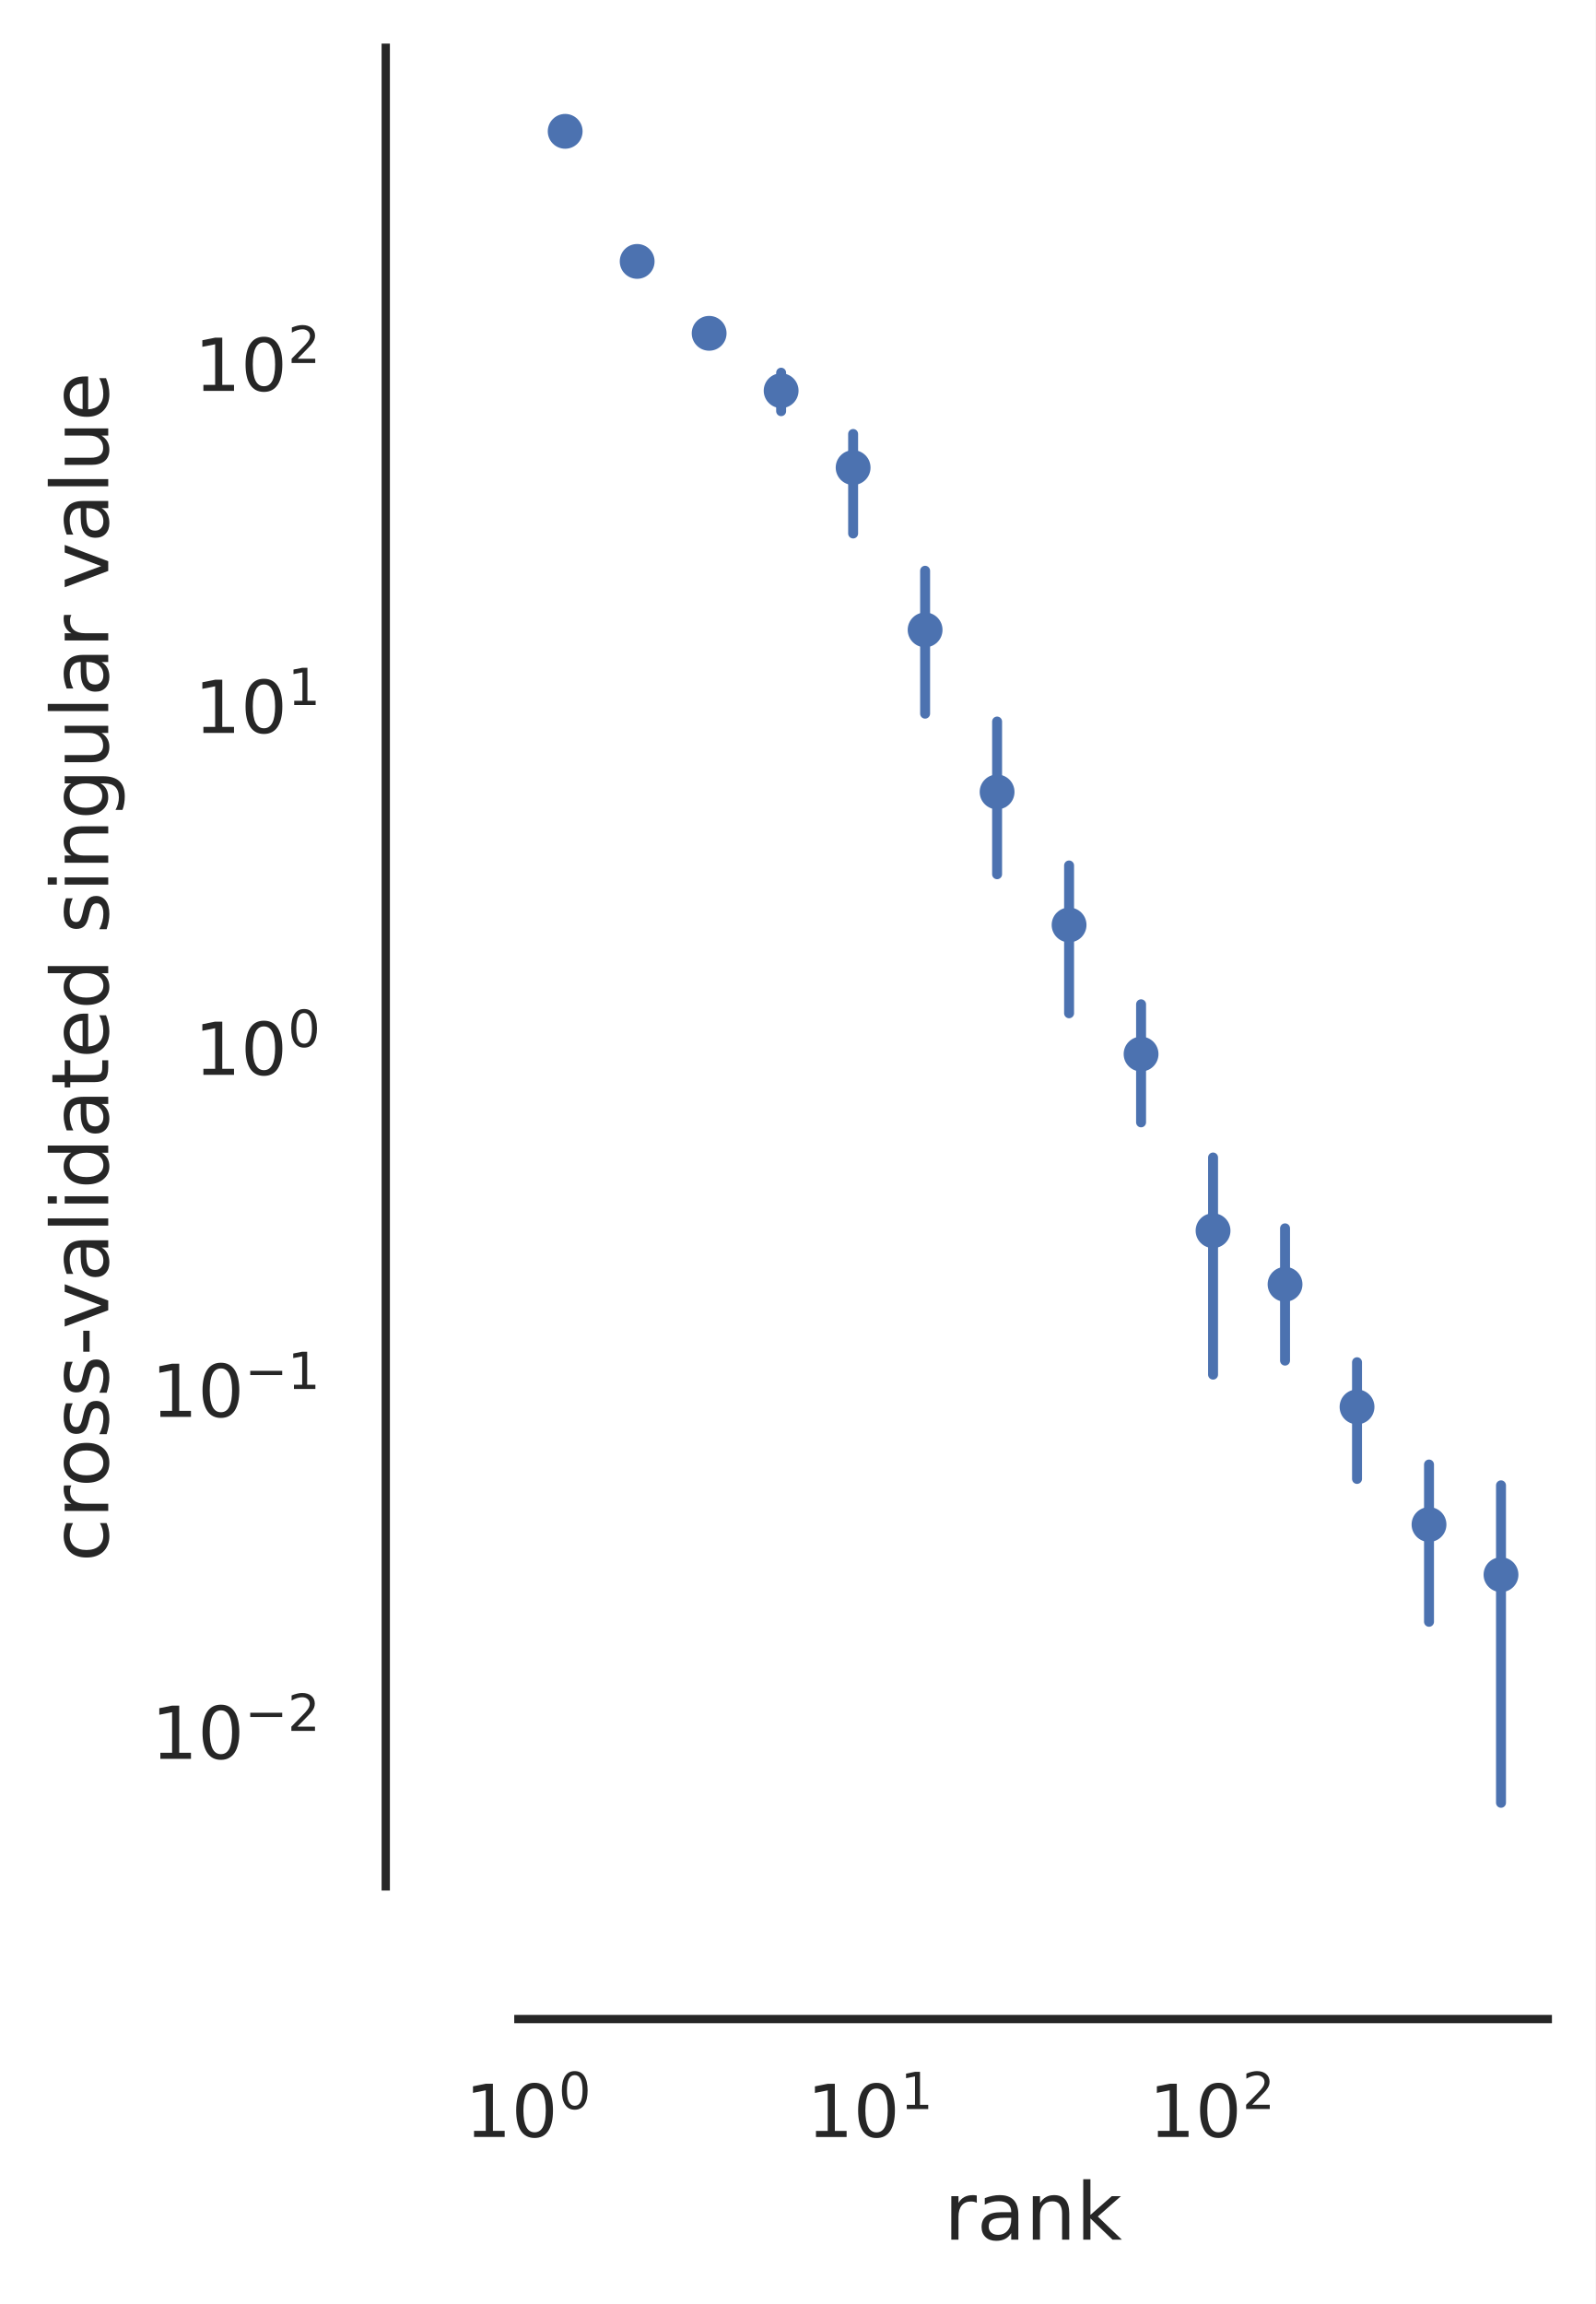
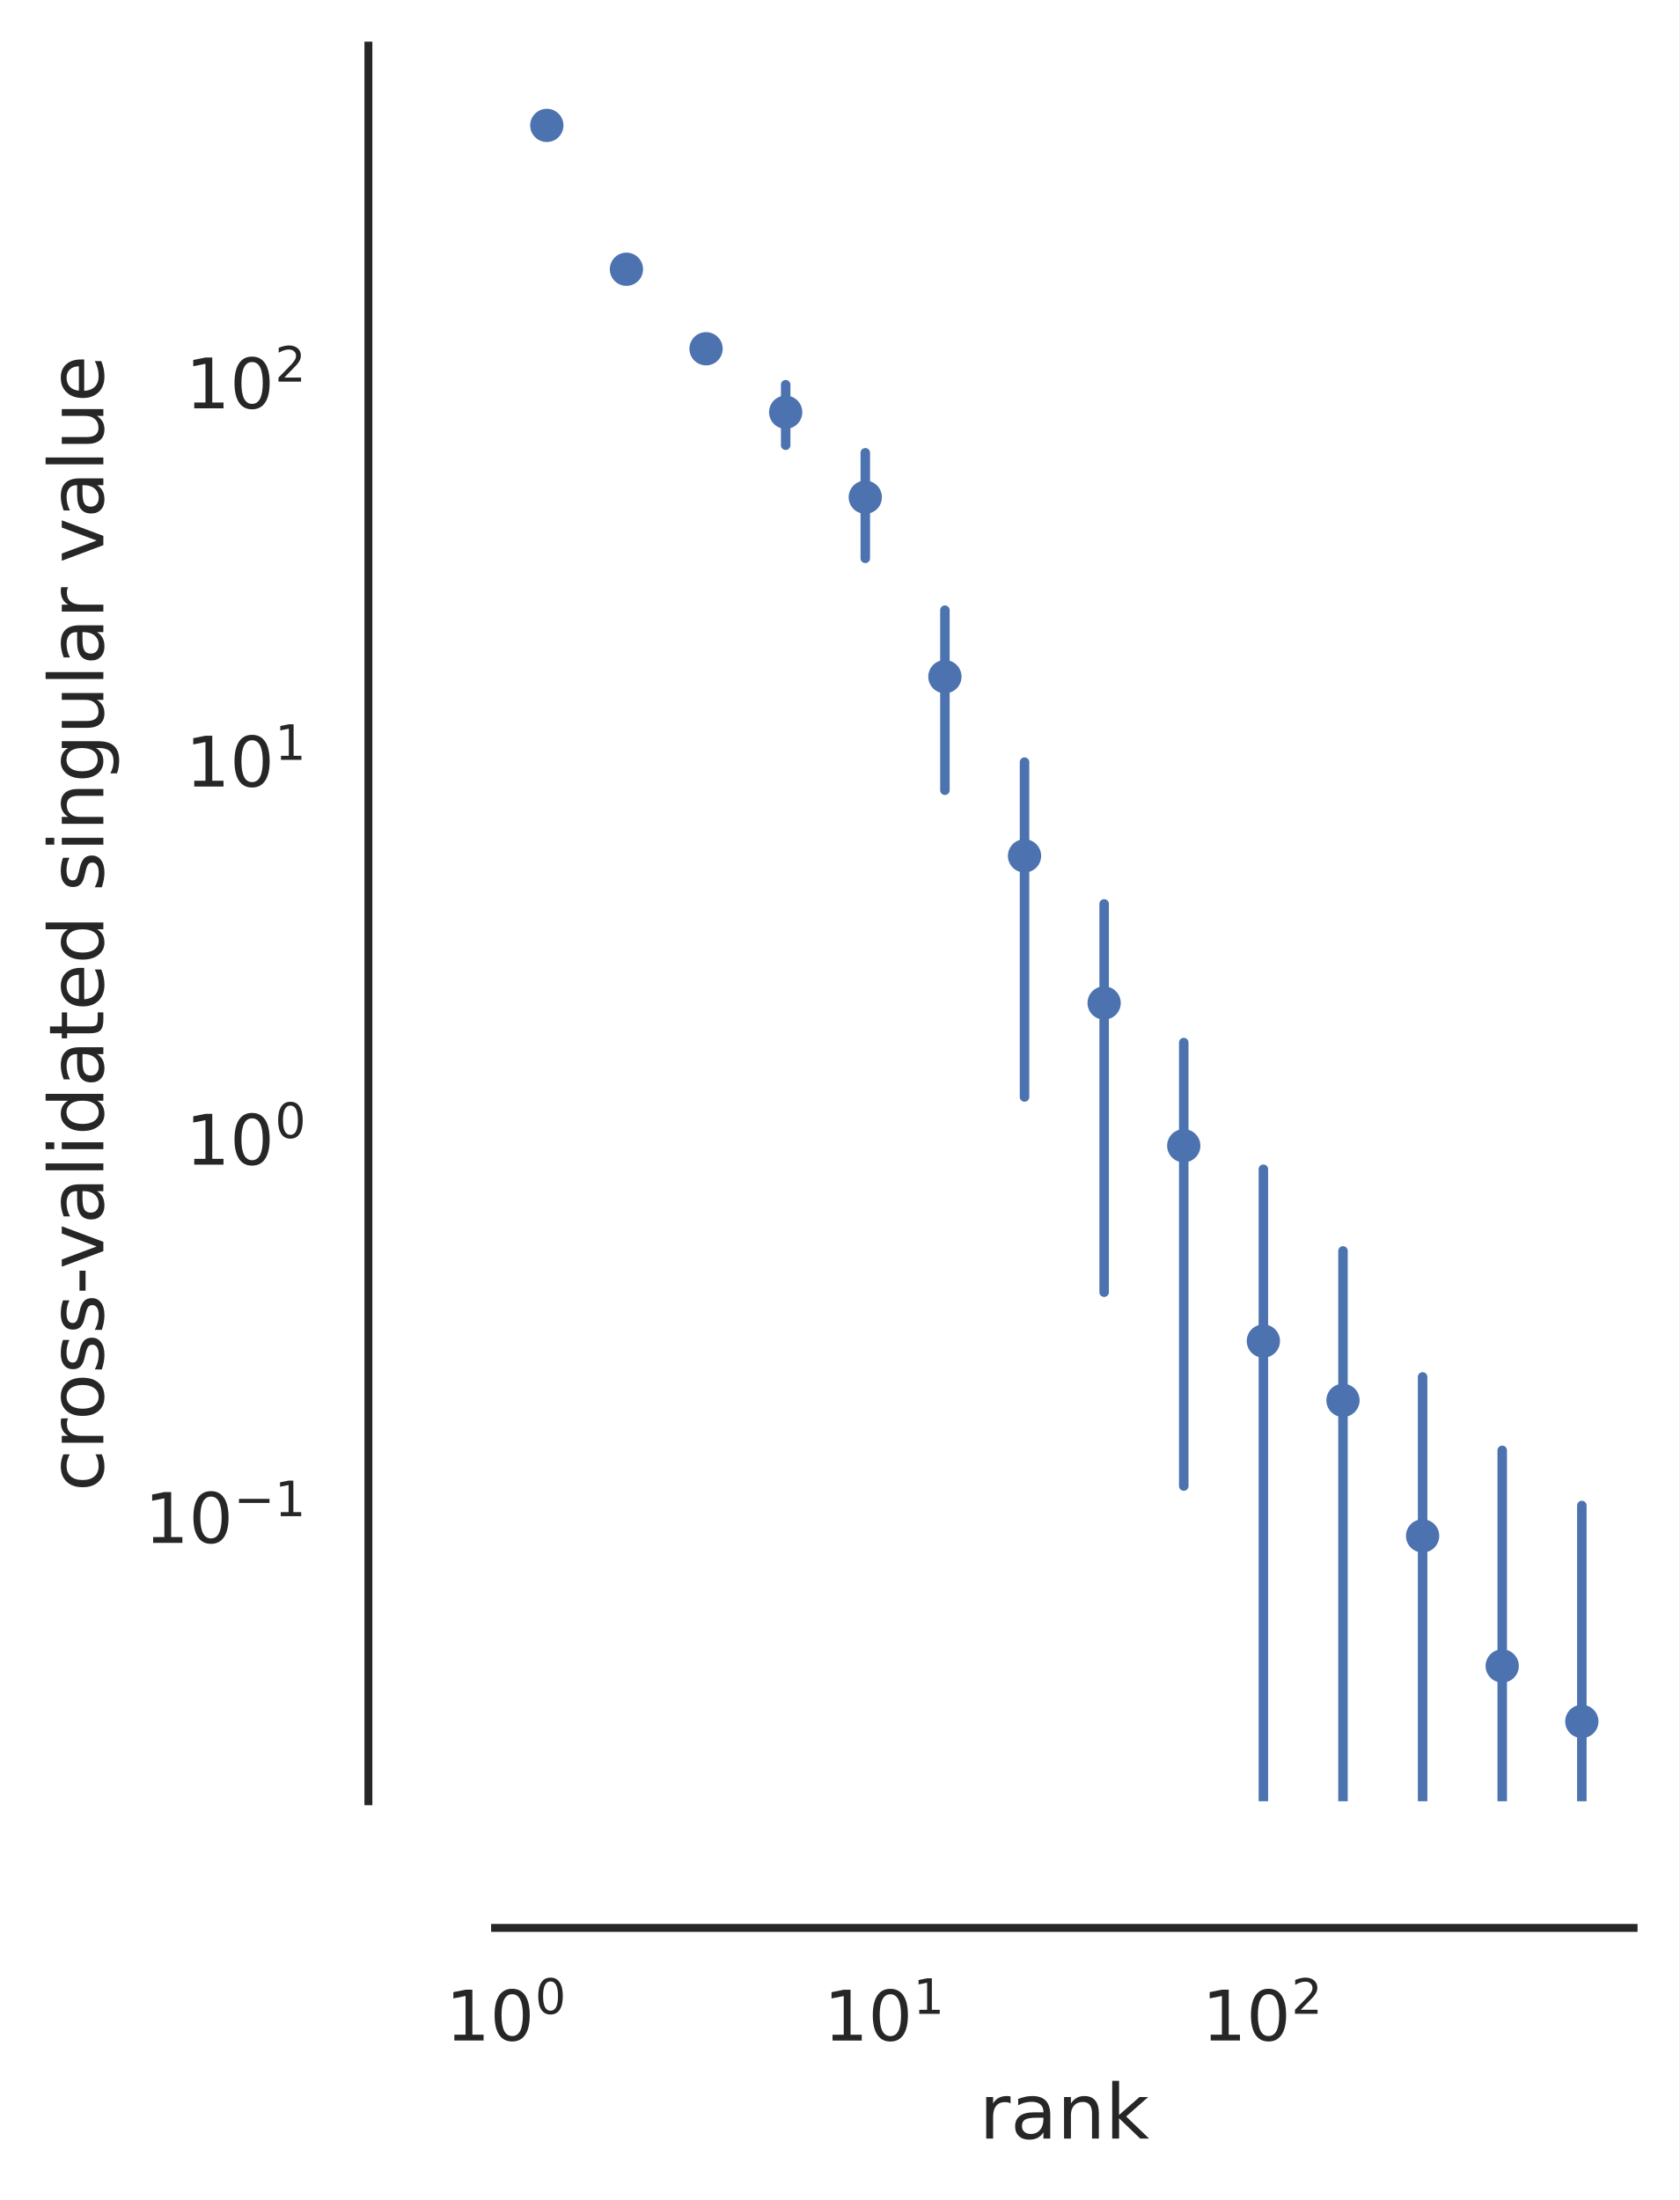
- <svg xmlns="http://www.w3.org/2000/svg" xmlns:xlink="http://www.w3.org/1999/xlink" width="240.582pt" height="347.36pt" viewBox="0 0 240.582 347.36" version="1.1">
+ <svg xmlns="http://www.w3.org/2000/svg" xmlns:xlink="http://www.w3.org/1999/xlink" width="265.116pt" height="347.36pt" viewBox="0 0 265.116 347.36" version="1.1">
  <defs>
    <style type="text/css">*{stroke-linejoin: round; stroke-linecap: butt}</style>
  </defs>
  <g id="figure_1">
    <g id="patch_1">
-       <path d="M 0 347.36  L 240.582 347.36  L 240.582 0  L 0 0  z " style="fill: #ffffff" />
+       <path d="M 0 347.36  L 265.116 347.36  L 265.116 0  L 0 0  z " style="fill: #ffffff" />
    </g>
    <g id="axes_1">
      <g id="patch_2">
-         <path d="M 78.164 284.4  L 233.382 284.4  L 233.382 7.2  L 78.164 7.2  z " style="fill: #ffffff" />
+         <path d="M 78.164 284.4  L 257.916 284.4  L 257.916 7.2  L 78.164 7.2  z " style="fill: #ffffff" />
      </g>
      <g id="matplotlib.axis_1">
        <g id="xtick_1">
          <g id="text_1">
-             <g style="fill: #262626" transform="translate(70.11192 322.2583) scale(0.11 -0.11)">
+             <g style="fill: #262626" transform="translate(70.36926 322.2583) scale(0.11 -0.11)">
              <defs>
                <path id="DejaVuSans-31" d="M 794 531  L 1825 531  L 1825 4091  L 703 3866  L 703 4441  L 1819 4666  L 2450 4666  L 2450 531  L 3481 531  L 3481 0  L 794 0  L 794 531  z " transform="scale(0.015625)" />
                <path id="DejaVuSans-30" d="M 2034 4250  Q 1547 4250 1301 3770  Q 1056 3291 1056 2328  Q 1056 1369 1301 889  Q 1547 409 2034 409  Q 2525 409 2770 889  Q 3016 1369 3016 2328  Q 3016 3291 2770 3770  Q 2525 4250 2034 4250  z M 2034 4750  Q 2819 4750 3233 4129  Q 3647 3509 3647 2328  Q 3647 1150 3233 529  Q 2819 -91 2034 -91  Q 1250 -91 836 529  Q 422 1150 422 2328  Q 422 3509 836 4129  Q 1250 4750 2034 4750  z " transform="scale(0.015625)" />
              </defs>
              <use xlink:href="#DejaVuSans-31" transform="translate(0 0.765625)" />
              <use xlink:href="#DejaVuSans-30" transform="translate(63.62305 0.765625)" />
              <use xlink:href="#DejaVuSans-30" transform="translate(128.2031 39.04688) scale(0.7)" />
            </g>
          </g>
        </g>
        <g id="xtick_2">
          <g id="text_2">
-             <g style="fill: #262626" transform="translate(121.6705 322.2583) scale(0.11 -0.11)">
+             <g style="fill: #262626" transform="translate(130.0772 322.2583) scale(0.11 -0.11)">
              <use xlink:href="#DejaVuSans-31" transform="translate(0 0.684375)" />
              <use xlink:href="#DejaVuSans-30" transform="translate(63.62305 0.684375)" />
              <use xlink:href="#DejaVuSans-31" transform="translate(128.2031 38.96563) scale(0.7)" />
            </g>
          </g>
        </g>
        <g id="xtick_3">
          <g id="text_3">
-             <g style="fill: #262626" transform="translate(173.2291 322.2583) scale(0.11 -0.11)">
+             <g style="fill: #262626" transform="translate(189.7851 322.2583) scale(0.11 -0.11)">
              <defs>
                <path id="DejaVuSans-32" d="M 1228 531  L 3431 531  L 3431 0  L 469 0  L 469 531  Q 828 903 1448 1529  Q 2069 2156 2228 2338  Q 2531 2678 2651 2914  Q 2772 3150 2772 3378  Q 2772 3750 2511 3984  Q 2250 4219 1831 4219  Q 1534 4219 1204 4116  Q 875 4013 500 3803  L 500 4441  Q 881 4594 1212 4672  Q 1544 4750 1819 4750  Q 2544 4750 2975 4387  Q 3406 4025 3406 3419  Q 3406 3131 3298 2873  Q 3191 2616 2906 2266  Q 2828 2175 2409 1742  Q 1991 1309 1228 531  z " transform="scale(0.015625)" />
              </defs>
              <use xlink:href="#DejaVuSans-31" transform="translate(0 0.765625)" />
              <use xlink:href="#DejaVuSans-30" transform="translate(63.62305 0.765625)" />
              <use xlink:href="#DejaVuSans-32" transform="translate(128.2031 39.04688) scale(0.7)" />
            </g>
          </g>
        </g>
        <g id="xtick_4" />
        <g id="xtick_5" />
        <g id="xtick_6" />
        <g id="xtick_7" />
        <g id="xtick_8" />
        <g id="xtick_9" />
        <g id="xtick_10" />
        <g id="xtick_11" />
        <g id="xtick_12" />
        <g id="xtick_13" />
        <g id="xtick_14" />
        <g id="xtick_15" />
        <g id="xtick_16" />
        <g id="xtick_17" />
        <g id="xtick_18" />
        <g id="xtick_19" />
        <g id="xtick_20" />
        <g id="xtick_21" />
        <g id="xtick_22" />
        <g id="xtick_23" />
        <g id="xtick_24" />
        <g id="xtick_25" />
        <g id="xtick_26" />
        <g id="xtick_27" />
        <g id="text_4">
-           <g style="fill: #262626" transform="translate(142.3527 337.6641) scale(0.12 -0.12)">
+           <g style="fill: #262626" transform="translate(154.6195 337.6641) scale(0.12 -0.12)">
            <defs>
              <path id="DejaVuSans-72" d="M 2631 2963  Q 2534 3019 2420 3045  Q 2306 3072 2169 3072  Q 1681 3072 1420 2755  Q 1159 2438 1159 1844  L 1159 0  L 581 0  L 581 3500  L 1159 3500  L 1159 2956  Q 1341 3275 1631 3429  Q 1922 3584 2338 3584  Q 2397 3584 2469 3576  Q 2541 3569 2628 3553  L 2631 2963  z " transform="scale(0.015625)" />
              <path id="DejaVuSans-61" d="M 2194 1759  Q 1497 1759 1228 1600  Q 959 1441 959 1056  Q 959 750 1161 570  Q 1363 391 1709 391  Q 2188 391 2477 730  Q 2766 1069 2766 1631  L 2766 1759  L 2194 1759  z M 3341 1997  L 3341 0  L 2766 0  L 2766 531  Q 2569 213 2275 61  Q 1981 -91 1556 -91  Q 1019 -91 701 211  Q 384 513 384 1019  Q 384 1609 779 1909  Q 1175 2209 1959 2209  L 2766 2209  L 2766 2266  Q 2766 2663 2505 2880  Q 2244 3097 1772 3097  Q 1472 3097 1187 3025  Q 903 2953 641 2809  L 641 3341  Q 956 3463 1253 3523  Q 1550 3584 1831 3584  Q 2591 3584 2966 3190  Q 3341 2797 3341 1997  z " transform="scale(0.015625)" />
              <path id="DejaVuSans-6e" d="M 3513 2113  L 3513 0  L 2938 0  L 2938 2094  Q 2938 2591 2744 2837  Q 2550 3084 2163 3084  Q 1697 3084 1428 2787  Q 1159 2491 1159 1978  L 1159 0  L 581 0  L 581 3500  L 1159 3500  L 1159 2956  Q 1366 3272 1645 3428  Q 1925 3584 2291 3584  Q 2894 3584 3203 3211  Q 3513 2838 3513 2113  z " transform="scale(0.015625)" />
              <path id="DejaVuSans-6b" d="M 581 4863  L 1159 4863  L 1159 1991  L 2875 3500  L 3609 3500  L 1753 1863  L 3688 0  L 2938 0  L 1159 1709  L 1159 0  L 581 0  L 581 4863  z " transform="scale(0.015625)" />
            </defs>
            <use xlink:href="#DejaVuSans-72" />
            <use xlink:href="#DejaVuSans-61" x="41.113" />
            <use xlink:href="#DejaVuSans-6e" x="102.393" />
            <use xlink:href="#DejaVuSans-6b" x="165.771" />
          </g>
        </g>
      </g>
      <g id="matplotlib.axis_2">
        <g id="ytick_1">
          <g id="text_5">
-             <g style="fill: #262626" transform="translate(22.81375 265.2505) scale(0.11 -0.11)">
+             <g style="fill: #262626" transform="translate(22.81375 243.6776) scale(0.11 -0.11)">
              <defs>
                <path id="DejaVuSans-2212" d="M 678 2272  L 4684 2272  L 4684 1741  L 678 1741  L 678 2272  z " transform="scale(0.015625)" />
              </defs>
-               <use xlink:href="#DejaVuSans-31" transform="translate(0 0.765625)" />
-               <use xlink:href="#DejaVuSans-30" transform="translate(63.62305 0.765625)" />
-               <use xlink:href="#DejaVuSans-2212" transform="translate(128.2031 39.04688) scale(0.7)" />
-               <use xlink:href="#DejaVuSans-32" transform="translate(186.8555 39.04688) scale(0.7)" />
-             </g>
-           </g>
-         </g>
-         <g id="ytick_2">
-           <g id="text_6">
-             <g style="fill: #262626" transform="translate(22.81375 213.6919) scale(0.11 -0.11)">
              <use xlink:href="#DejaVuSans-31" transform="translate(0 0.684375)" />
              <use xlink:href="#DejaVuSans-30" transform="translate(63.62305 0.684375)" />
              <use xlink:href="#DejaVuSans-2212" transform="translate(128.2031 38.96563) scale(0.7)" />
              <use xlink:href="#DejaVuSans-31" transform="translate(186.8555 38.96563) scale(0.7)" />
            </g>
          </g>
        </g>
+         <g id="ytick_2">
+           <g id="text_6">
+             <g style="fill: #262626" transform="translate(29.30375 183.9697) scale(0.11 -0.11)">
+               <use xlink:href="#DejaVuSans-31" transform="translate(0 0.765625)" />
+               <use xlink:href="#DejaVuSans-30" transform="translate(63.62305 0.765625)" />
+               <use xlink:href="#DejaVuSans-30" transform="translate(128.2031 39.04688) scale(0.7)" />
+             </g>
+           </g>
+         </g>
        <g id="ytick_3">
          <g id="text_7">
-             <g style="fill: #262626" transform="translate(29.30375 162.1333) scale(0.11 -0.11)">
-               <use xlink:href="#DejaVuSans-31" transform="translate(0 0.765625)" />
-               <use xlink:href="#DejaVuSans-30" transform="translate(63.62305 0.765625)" />
-               <use xlink:href="#DejaVuSans-30" transform="translate(128.2031 39.04688) scale(0.7)" />
-             </g>
-           </g>
-         </g>
-         <g id="ytick_4">
-           <g id="text_8">
-             <g style="fill: #262626" transform="translate(29.30375 110.5747) scale(0.11 -0.11)">
+             <g style="fill: #262626" transform="translate(29.30375 124.2618) scale(0.11 -0.11)">
              <use xlink:href="#DejaVuSans-31" transform="translate(0 0.684375)" />
              <use xlink:href="#DejaVuSans-30" transform="translate(63.62305 0.684375)" />
              <use xlink:href="#DejaVuSans-31" transform="translate(128.2031 38.96563) scale(0.7)" />
            </g>
          </g>
        </g>
-         <g id="ytick_5">
-           <g id="text_9">
-             <g style="fill: #262626" transform="translate(29.30375 59.01604) scale(0.11 -0.11)">
+         <g id="ytick_4">
+           <g id="text_8">
+             <g style="fill: #262626" transform="translate(29.30375 64.55393) scale(0.11 -0.11)">
              <use xlink:href="#DejaVuSans-31" transform="translate(0 0.765625)" />
              <use xlink:href="#DejaVuSans-30" transform="translate(63.62305 0.765625)" />
              <use xlink:href="#DejaVuSans-32" transform="translate(128.2031 39.04688) scale(0.7)" />
            </g>
          </g>
        </g>
+         <g id="ytick_5" />
        <g id="ytick_6" />
        <g id="ytick_7" />
        <g id="ytick_8" />
        <g id="ytick_9" />
        <g id="ytick_10" />
        <g id="ytick_11" />
        <g id="ytick_12" />
        <g id="ytick_13" />
        <g id="ytick_14" />
        <g id="ytick_15" />
        <g id="ytick_16" />
        <g id="ytick_17" />
        <g id="ytick_18" />
        <g id="ytick_19" />
        <g id="ytick_20" />
        <g id="ytick_21" />
        <g id="ytick_22" />
        <g id="ytick_23" />
        <g id="ytick_24" />
        <g id="ytick_25" />
        <g id="ytick_26" />
        <g id="ytick_27" />
        <g id="ytick_28" />
        <g id="ytick_29" />
        <g id="ytick_30" />
        <g id="ytick_31" />
        <g id="ytick_32" />
        <g id="ytick_33" />
        <g id="ytick_34" />
        <g id="ytick_35" />
        <g id="ytick_36" />
        <g id="ytick_37" />
        <g id="ytick_38" />
        <g id="ytick_39" />
        <g id="ytick_40" />
        <g id="ytick_41" />
        <g id="ytick_42" />
-         <g id="ytick_43" />
-         <g id="ytick_44" />
-         <g id="ytick_45" />
-         <g id="ytick_46" />
-         <g id="ytick_47" />
-         <g id="ytick_48" />
-         <g id="ytick_49" />
-         <g id="ytick_50" />
-         <g id="text_10">
+         <g id="text_9">
          <g style="fill: #262626" transform="translate(16.31812 235.4812) rotate(-90) scale(0.12 -0.12)">
            <defs>
              <path id="DejaVuSans-63" d="M 3122 3366  L 3122 2828  Q 2878 2963 2633 3030  Q 2388 3097 2138 3097  Q 1578 3097 1268 2742  Q 959 2388 959 1747  Q 959 1106 1268 751  Q 1578 397 2138 397  Q 2388 397 2633 464  Q 2878 531 3122 666  L 3122 134  Q 2881 22 2623 -34  Q 2366 -91 2075 -91  Q 1284 -91 818 406  Q 353 903 353 1747  Q 353 2603 823 3093  Q 1294 3584 2113 3584  Q 2378 3584 2631 3529  Q 2884 3475 3122 3366  z " transform="scale(0.015625)" />
              <path id="DejaVuSans-6f" d="M 1959 3097  Q 1497 3097 1228 2736  Q 959 2375 959 1747  Q 959 1119 1226 758  Q 1494 397 1959 397  Q 2419 397 2687 759  Q 2956 1122 2956 1747  Q 2956 2369 2687 2733  Q 2419 3097 1959 3097  z M 1959 3584  Q 2709 3584 3137 3096  Q 3566 2609 3566 1747  Q 3566 888 3137 398  Q 2709 -91 1959 -91  Q 1206 -91 779 398  Q 353 888 353 1747  Q 353 2609 779 3096  Q 1206 3584 1959 3584  z " transform="scale(0.015625)" />
              <path id="DejaVuSans-73" d="M 2834 3397  L 2834 2853  Q 2591 2978 2328 3040  Q 2066 3103 1784 3103  Q 1356 3103 1142 2972  Q 928 2841 928 2578  Q 928 2378 1081 2264  Q 1234 2150 1697 2047  L 1894 2003  Q 2506 1872 2764 1633  Q 3022 1394 3022 966  Q 3022 478 2636 193  Q 2250 -91 1575 -91  Q 1294 -91 989 -36  Q 684 19 347 128  L 347 722  Q 666 556 975 473  Q 1284 391 1588 391  Q 1994 391 2212 530  Q 2431 669 2431 922  Q 2431 1156 2273 1281  Q 2116 1406 1581 1522  L 1381 1569  Q 847 1681 609 1914  Q 372 2147 372 2553  Q 372 3047 722 3315  Q 1072 3584 1716 3584  Q 2034 3584 2315 3537  Q 2597 3491 2834 3397  z " transform="scale(0.015625)" />
              <path id="DejaVuSans-2d" d="M 313 2009  L 1997 2009  L 1997 1497  L 313 1497  L 313 2009  z " transform="scale(0.015625)" />
              <path id="DejaVuSans-76" d="M 191 3500  L 800 3500  L 1894 563  L 2988 3500  L 3597 3500  L 2284 0  L 1503 0  L 191 3500  z " transform="scale(0.015625)" />
              <path id="DejaVuSans-6c" d="M 603 4863  L 1178 4863  L 1178 0  L 603 0  L 603 4863  z " transform="scale(0.015625)" />
              <path id="DejaVuSans-69" d="M 603 3500  L 1178 3500  L 1178 0  L 603 0  L 603 3500  z M 603 4863  L 1178 4863  L 1178 4134  L 603 4134  L 603 4863  z " transform="scale(0.015625)" />
              <path id="DejaVuSans-64" d="M 2906 2969  L 2906 4863  L 3481 4863  L 3481 0  L 2906 0  L 2906 525  Q 2725 213 2448 61  Q 2172 -91 1784 -91  Q 1150 -91 751 415  Q 353 922 353 1747  Q 353 2572 751 3078  Q 1150 3584 1784 3584  Q 2172 3584 2448 3432  Q 2725 3281 2906 2969  z M 947 1747  Q 947 1113 1208 752  Q 1469 391 1925 391  Q 2381 391 2643 752  Q 2906 1113 2906 1747  Q 2906 2381 2643 2742  Q 2381 3103 1925 3103  Q 1469 3103 1208 2742  Q 947 2381 947 1747  z " transform="scale(0.015625)" />
              <path id="DejaVuSans-74" d="M 1172 4494  L 1172 3500  L 2356 3500  L 2356 3053  L 1172 3053  L 1172 1153  Q 1172 725 1289 603  Q 1406 481 1766 481  L 2356 481  L 2356 0  L 1766 0  Q 1100 0 847 248  Q 594 497 594 1153  L 594 3053  L 172 3053  L 172 3500  L 594 3500  L 594 4494  L 1172 4494  z " transform="scale(0.015625)" />
              <path id="DejaVuSans-65" d="M 3597 1894  L 3597 1613  L 953 1613  Q 991 1019 1311 708  Q 1631 397 2203 397  Q 2534 397 2845 478  Q 3156 559 3463 722  L 3463 178  Q 3153 47 2828 -22  Q 2503 -91 2169 -91  Q 1331 -91 842 396  Q 353 884 353 1716  Q 353 2575 817 3079  Q 1281 3584 2069 3584  Q 2775 3584 3186 3129  Q 3597 2675 3597 1894  z M 3022 2063  Q 3016 2534 2758 2815  Q 2500 3097 2075 3097  Q 1594 3097 1305 2825  Q 1016 2553 972 2059  L 3022 2063  z " transform="scale(0.015625)" />
              <path id="DejaVuSans-20" transform="scale(0.015625)" />
              <path id="DejaVuSans-67" d="M 2906 1791  Q 2906 2416 2648 2759  Q 2391 3103 1925 3103  Q 1463 3103 1205 2759  Q 947 2416 947 1791  Q 947 1169 1205 825  Q 1463 481 1925 481  Q 2391 481 2648 825  Q 2906 1169 2906 1791  z M 3481 434  Q 3481 -459 3084 -895  Q 2688 -1331 1869 -1331  Q 1566 -1331 1297 -1286  Q 1028 -1241 775 -1147  L 775 -588  Q 1028 -725 1275 -790  Q 1522 -856 1778 -856  Q 2344 -856 2625 -561  Q 2906 -266 2906 331  L 2906 616  Q 2728 306 2450 153  Q 2172 0 1784 0  Q 1141 0 747 490  Q 353 981 353 1791  Q 353 2603 747 3093  Q 1141 3584 1784 3584  Q 2172 3584 2450 3431  Q 2728 3278 2906 2969  L 2906 3500  L 3481 3500  L 3481 434  z " transform="scale(0.015625)" />
              <path id="DejaVuSans-75" d="M 544 1381  L 544 3500  L 1119 3500  L 1119 1403  Q 1119 906 1312 657  Q 1506 409 1894 409  Q 2359 409 2629 706  Q 2900 1003 2900 1516  L 2900 3500  L 3475 3500  L 3475 0  L 2900 0  L 2900 538  Q 2691 219 2414 64  Q 2138 -91 1772 -91  Q 1169 -91 856 284  Q 544 659 544 1381  z M 1991 3584  L 1991 3584  z " transform="scale(0.015625)" />
            </defs>
            <use xlink:href="#DejaVuSans-63" />
            <use xlink:href="#DejaVuSans-72" x="54.98" />
            <use xlink:href="#DejaVuSans-6f" x="93.844" />
            <use xlink:href="#DejaVuSans-73" x="155.025" />
            <use xlink:href="#DejaVuSans-73" x="207.125" />
            <use xlink:href="#DejaVuSans-2d" x="259.225" />
            <use xlink:href="#DejaVuSans-76" x="292.684" />
            <use xlink:href="#DejaVuSans-61" x="351.863" />
            <use xlink:href="#DejaVuSans-6c" x="413.143" />
            <use xlink:href="#DejaVuSans-69" x="440.926" />
            <use xlink:href="#DejaVuSans-64" x="468.709" />
            <use xlink:href="#DejaVuSans-61" x="532.186" />
            <use xlink:href="#DejaVuSans-74" x="593.465" />
            <use xlink:href="#DejaVuSans-65" x="632.674" />
            <use xlink:href="#DejaVuSans-64" x="694.197" />
            <use xlink:href="#DejaVuSans-20" x="757.674" />
            <use xlink:href="#DejaVuSans-73" x="789.461" />
            <use xlink:href="#DejaVuSans-69" x="841.561" />
            <use xlink:href="#DejaVuSans-6e" x="869.344" />
            <use xlink:href="#DejaVuSans-67" x="932.723" />
            <use xlink:href="#DejaVuSans-75" x="996.199" />
            <use xlink:href="#DejaVuSans-6c" x="1059.578" />
            <use xlink:href="#DejaVuSans-61" x="1087.361" />
            <use xlink:href="#DejaVuSans-72" x="1148.641" />
            <use xlink:href="#DejaVuSans-20" x="1189.754" />
            <use xlink:href="#DejaVuSans-76" x="1221.541" />
            <use xlink:href="#DejaVuSans-61" x="1280.721" />
            <use xlink:href="#DejaVuSans-6c" x="1342" />
            <use xlink:href="#DejaVuSans-75" x="1369.783" />
            <use xlink:href="#DejaVuSans-65" x="1433.162" />
          </g>
        </g>
      </g>
      <g id="line2d_1">
        <defs>
-           <path id="m0061586eff" d="M 0 3  C 0.796 3 1.559 2.684 2.121 2.121  C 2.684 1.559 3 0.796 3 0  C 3 -0.796 2.684 -1.559 2.121 -2.121  C 1.559 -2.684 0.796 -3 0 -3  C -0.796 -3 -1.559 -2.684 -2.121 -2.121  C -2.684 -1.559 -3 -0.796 -3 0  C -3 0.796 -2.684 1.559 -2.121 2.121  C -1.559 2.684 -0.796 3 0 3  z " style="stroke: #ffffff; stroke-width: 0.75" />
+           <path id="m9d1a565fb8" d="M 0 3  C 0.796 3 1.559 2.684 2.121 2.121  C 2.684 1.559 3 0.796 3 0  C 3 -0.796 2.684 -1.559 2.121 -2.121  C 1.559 -2.684 0.796 -3 0 -3  C -0.796 -3 -1.559 -2.684 -2.121 -2.121  C -2.684 -1.559 -3 -0.796 -3 0  C -3 0.796 -2.684 1.559 -2.121 2.121  C -1.559 2.684 -0.796 3 0 3  z " style="stroke: #ffffff; stroke-width: 0.75" />
        </defs>
-         <g clip-path="url(#pbfb7785eed)">
-           <use xlink:href="#m0061586eff" x="85.219" y="19.8" style="fill: #4c72b0; stroke: #ffffff; stroke-width: 0.75" />
-           <use xlink:href="#m0061586eff" x="96.074" y="39.412" style="fill: #4c72b0; stroke: #ffffff; stroke-width: 0.75" />
-           <use xlink:href="#m0061586eff" x="106.928" y="50.253" style="fill: #4c72b0; stroke: #ffffff; stroke-width: 0.75" />
-           <use xlink:href="#m0061586eff" x="117.782" y="58.903" style="fill: #4c72b0; stroke: #ffffff; stroke-width: 0.75" />
-           <use xlink:href="#m0061586eff" x="128.637" y="70.495" style="fill: #4c72b0; stroke: #ffffff; stroke-width: 0.75" />
-           <use xlink:href="#m0061586eff" x="139.491" y="94.961" style="fill: #4c72b0; stroke: #ffffff; stroke-width: 0.75" />
-           <use xlink:href="#m0061586eff" x="150.346" y="119.395" style="fill: #4c72b0; stroke: #ffffff; stroke-width: 0.75" />
-           <use xlink:href="#m0061586eff" x="161.2" y="139.449" style="fill: #4c72b0; stroke: #ffffff; stroke-width: 0.75" />
-           <use xlink:href="#m0061586eff" x="172.055" y="158.914" style="fill: #4c72b0; stroke: #ffffff; stroke-width: 0.75" />
-           <use xlink:href="#m0061586eff" x="182.909" y="185.543" style="fill: #4c72b0; stroke: #ffffff; stroke-width: 0.75" />
-           <use xlink:href="#m0061586eff" x="193.764" y="193.628" style="fill: #4c72b0; stroke: #ffffff; stroke-width: 0.75" />
-           <use xlink:href="#m0061586eff" x="204.618" y="212.11" style="fill: #4c72b0; stroke: #ffffff; stroke-width: 0.75" />
-           <use xlink:href="#m0061586eff" x="215.472" y="229.845" style="fill: #4c72b0; stroke: #ffffff; stroke-width: 0.75" />
-           <use xlink:href="#m0061586eff" x="226.327" y="237.406" style="fill: #4c72b0; stroke: #ffffff; stroke-width: 0.75" />
+         <g clip-path="url(#p9c432c1980)">
+           <use xlink:href="#m9d1a565fb8" x="86.334" y="19.8" style="fill: #4c72b0; stroke: #ffffff; stroke-width: 0.75" />
+           <use xlink:href="#m9d1a565fb8" x="98.904" y="42.512" style="fill: #4c72b0; stroke: #ffffff; stroke-width: 0.75" />
+           <use xlink:href="#m9d1a565fb8" x="111.474" y="55.066" style="fill: #4c72b0; stroke: #ffffff; stroke-width: 0.75" />
+           <use xlink:href="#m9d1a565fb8" x="124.045" y="65.084" style="fill: #4c72b0; stroke: #ffffff; stroke-width: 0.75" />
+           <use xlink:href="#m9d1a565fb8" x="136.615" y="78.507" style="fill: #4c72b0; stroke: #ffffff; stroke-width: 0.75" />
+           <use xlink:href="#m9d1a565fb8" x="149.185" y="106.841" style="fill: #4c72b0; stroke: #ffffff; stroke-width: 0.75" />
+           <use xlink:href="#m9d1a565fb8" x="161.755" y="135.136" style="fill: #4c72b0; stroke: #ffffff; stroke-width: 0.75" />
+           <use xlink:href="#m9d1a565fb8" x="174.325" y="158.36" style="fill: #4c72b0; stroke: #ffffff; stroke-width: 0.75" />
+           <use xlink:href="#m9d1a565fb8" x="186.895" y="180.903" style="fill: #4c72b0; stroke: #ffffff; stroke-width: 0.75" />
+           <use xlink:href="#m9d1a565fb8" x="199.465" y="211.741" style="fill: #4c72b0; stroke: #ffffff; stroke-width: 0.75" />
+           <use xlink:href="#m9d1a565fb8" x="212.035" y="221.103" style="fill: #4c72b0; stroke: #ffffff; stroke-width: 0.75" />
+           <use xlink:href="#m9d1a565fb8" x="224.605" y="242.506" style="fill: #4c72b0; stroke: #ffffff; stroke-width: 0.75" />
+           <use xlink:href="#m9d1a565fb8" x="237.175" y="263.044" style="fill: #4c72b0; stroke: #ffffff; stroke-width: 0.75" />
+           <use xlink:href="#m9d1a565fb8" x="249.745" y="271.8" style="fill: #4c72b0; stroke: #ffffff; stroke-width: 0.75" />
        </g>
      </g>
      <g id="LineCollection_1">
-         <path clip-path="url(#pbfb7785eed)" style="fill: none; stroke: #4c72b0; stroke-width: 1.5; stroke-linecap: round" />
-         <path clip-path="url(#pbfb7785eed)" style="fill: none; stroke: #4c72b0; stroke-width: 1.5; stroke-linecap: round" />
-         <path d="M 106.928 50.302  L 106.928 50.204  " clip-path="url(#pbfb7785eed)" style="fill: none; stroke: #4c72b0; stroke-width: 1.5; stroke-linecap: round" />
-         <path d="M 117.782 61.992  L 117.782 56.189  " clip-path="url(#pbfb7785eed)" style="fill: none; stroke: #4c72b0; stroke-width: 1.5; stroke-linecap: round" />
-         <path d="M 128.637 80.432  L 128.637 65.427  " clip-path="url(#pbfb7785eed)" style="fill: none; stroke: #4c72b0; stroke-width: 1.5; stroke-linecap: round" />
-         <path d="M 139.491 107.596  L 139.491 86.049  " clip-path="url(#pbfb7785eed)" style="fill: none; stroke: #4c72b0; stroke-width: 1.5; stroke-linecap: round" />
-         <path d="M 150.346 131.805  L 150.346 108.781  " clip-path="url(#pbfb7785eed)" style="fill: none; stroke: #4c72b0; stroke-width: 1.5; stroke-linecap: round" />
-         <path d="M 161.2 152.765  L 161.2 130.481  " clip-path="url(#pbfb7785eed)" style="fill: none; stroke: #4c72b0; stroke-width: 1.5; stroke-linecap: round" />
-         <path d="M 172.055 169.212  L 172.055 151.41  " clip-path="url(#pbfb7785eed)" style="fill: none; stroke: #4c72b0; stroke-width: 1.5; stroke-linecap: round" />
-         <path d="M 182.909 207.245  L 182.909 174.508  " clip-path="url(#pbfb7785eed)" style="fill: none; stroke: #4c72b0; stroke-width: 1.5; stroke-linecap: round" />
-         <path d="M 193.764 205.131  L 193.764 185.188  " clip-path="url(#pbfb7785eed)" style="fill: none; stroke: #4c72b0; stroke-width: 1.5; stroke-linecap: round" />
-         <path d="M 204.618 222.969  L 204.618 205.375  " clip-path="url(#pbfb7785eed)" style="fill: none; stroke: #4c72b0; stroke-width: 1.5; stroke-linecap: round" />
-         <path d="M 215.472 244.507  L 215.472 220.796  " clip-path="url(#pbfb7785eed)" style="fill: none; stroke: #4c72b0; stroke-width: 1.5; stroke-linecap: round" />
-         <path d="M 226.327 271.8  L 226.327 223.933  " clip-path="url(#pbfb7785eed)" style="fill: none; stroke: #4c72b0; stroke-width: 1.5; stroke-linecap: round" />
+         <path clip-path="url(#p9c432c1980)" style="fill: none; stroke: #4c72b0; stroke-width: 1.5; stroke-linecap: round" />
+         <path clip-path="url(#p9c432c1980)" style="fill: none; stroke: #4c72b0; stroke-width: 1.5; stroke-linecap: round" />
+         <path d="M 111.474 55.147  L 111.474 54.986  " clip-path="url(#p9c432c1980)" style="fill: none; stroke: #4c72b0; stroke-width: 1.5; stroke-linecap: round" />
+         <path d="M 124.045 70.301  L 124.045 60.742  " clip-path="url(#p9c432c1980)" style="fill: none; stroke: #4c72b0; stroke-width: 1.5; stroke-linecap: round" />
+         <path d="M 136.615 88.16  L 136.615 71.489  " clip-path="url(#p9c432c1980)" style="fill: none; stroke: #4c72b0; stroke-width: 1.5; stroke-linecap: round" />
+         <path d="M 149.185 124.771  L 149.185 96.341  " clip-path="url(#p9c432c1980)" style="fill: none; stroke: #4c72b0; stroke-width: 1.5; stroke-linecap: round" />
+         <path d="M 161.755 173.204  L 161.755 120.336  " clip-path="url(#p9c432c1980)" style="fill: none; stroke: #4c72b0; stroke-width: 1.5; stroke-linecap: round" />
+         <path d="M 174.325 204.028  L 174.325 142.716  " clip-path="url(#p9c432c1980)" style="fill: none; stroke: #4c72b0; stroke-width: 1.5; stroke-linecap: round" />
+         <path d="M 186.895 234.633  L 186.895 164.615  " clip-path="url(#p9c432c1980)" style="fill: none; stroke: #4c72b0; stroke-width: 1.5; stroke-linecap: round" />
+         <path d="M 199.465 348.36  L 199.465 184.612  " clip-path="url(#p9c432c1980)" style="fill: none; stroke: #4c72b0; stroke-width: 1.5; stroke-linecap: round" />
+         <path d="M 212.035 348.36  L 212.035 197.511  " clip-path="url(#p9c432c1980)" style="fill: none; stroke: #4c72b0; stroke-width: 1.5; stroke-linecap: round" />
+         <path d="M 224.605 348.36  L 224.605 217.403  " clip-path="url(#p9c432c1980)" style="fill: none; stroke: #4c72b0; stroke-width: 1.5; stroke-linecap: round" />
+         <path d="M 237.175 348.36  L 237.175 228.999  " clip-path="url(#p9c432c1980)" style="fill: none; stroke: #4c72b0; stroke-width: 1.5; stroke-linecap: round" />
+         <path d="M 249.745 348.36  L 249.745 237.705  " clip-path="url(#p9c432c1980)" style="fill: none; stroke: #4c72b0; stroke-width: 1.5; stroke-linecap: round" />
      </g>
      <g id="line2d_2" />
      <g id="patch_3">
        <path d="M 58.164 284.4  L 58.164 7.2  " style="fill: none; stroke: #262626; stroke-width: 1.25; stroke-linejoin: miter; stroke-linecap: square" />
      </g>
      <g id="patch_4">
-         <path d="M 78.164 304.4  L 233.382 304.4  " style="fill: none; stroke: #262626; stroke-width: 1.25; stroke-linejoin: miter; stroke-linecap: square" />
+         <path d="M 78.164 304.4  L 257.916 304.4  " style="fill: none; stroke: #262626; stroke-width: 1.25; stroke-linejoin: miter; stroke-linecap: square" />
      </g>
    </g>
  </g>
  <defs>
-     <clipPath id="pbfb7785eed">
-       <rect x="78.164" y="7.2" width="155.219" height="277.2" />
+     <clipPath id="p9c432c1980">
+       <rect x="78.164" y="7.2" width="179.752" height="277.2" />
    </clipPath>
  </defs>
</svg>
